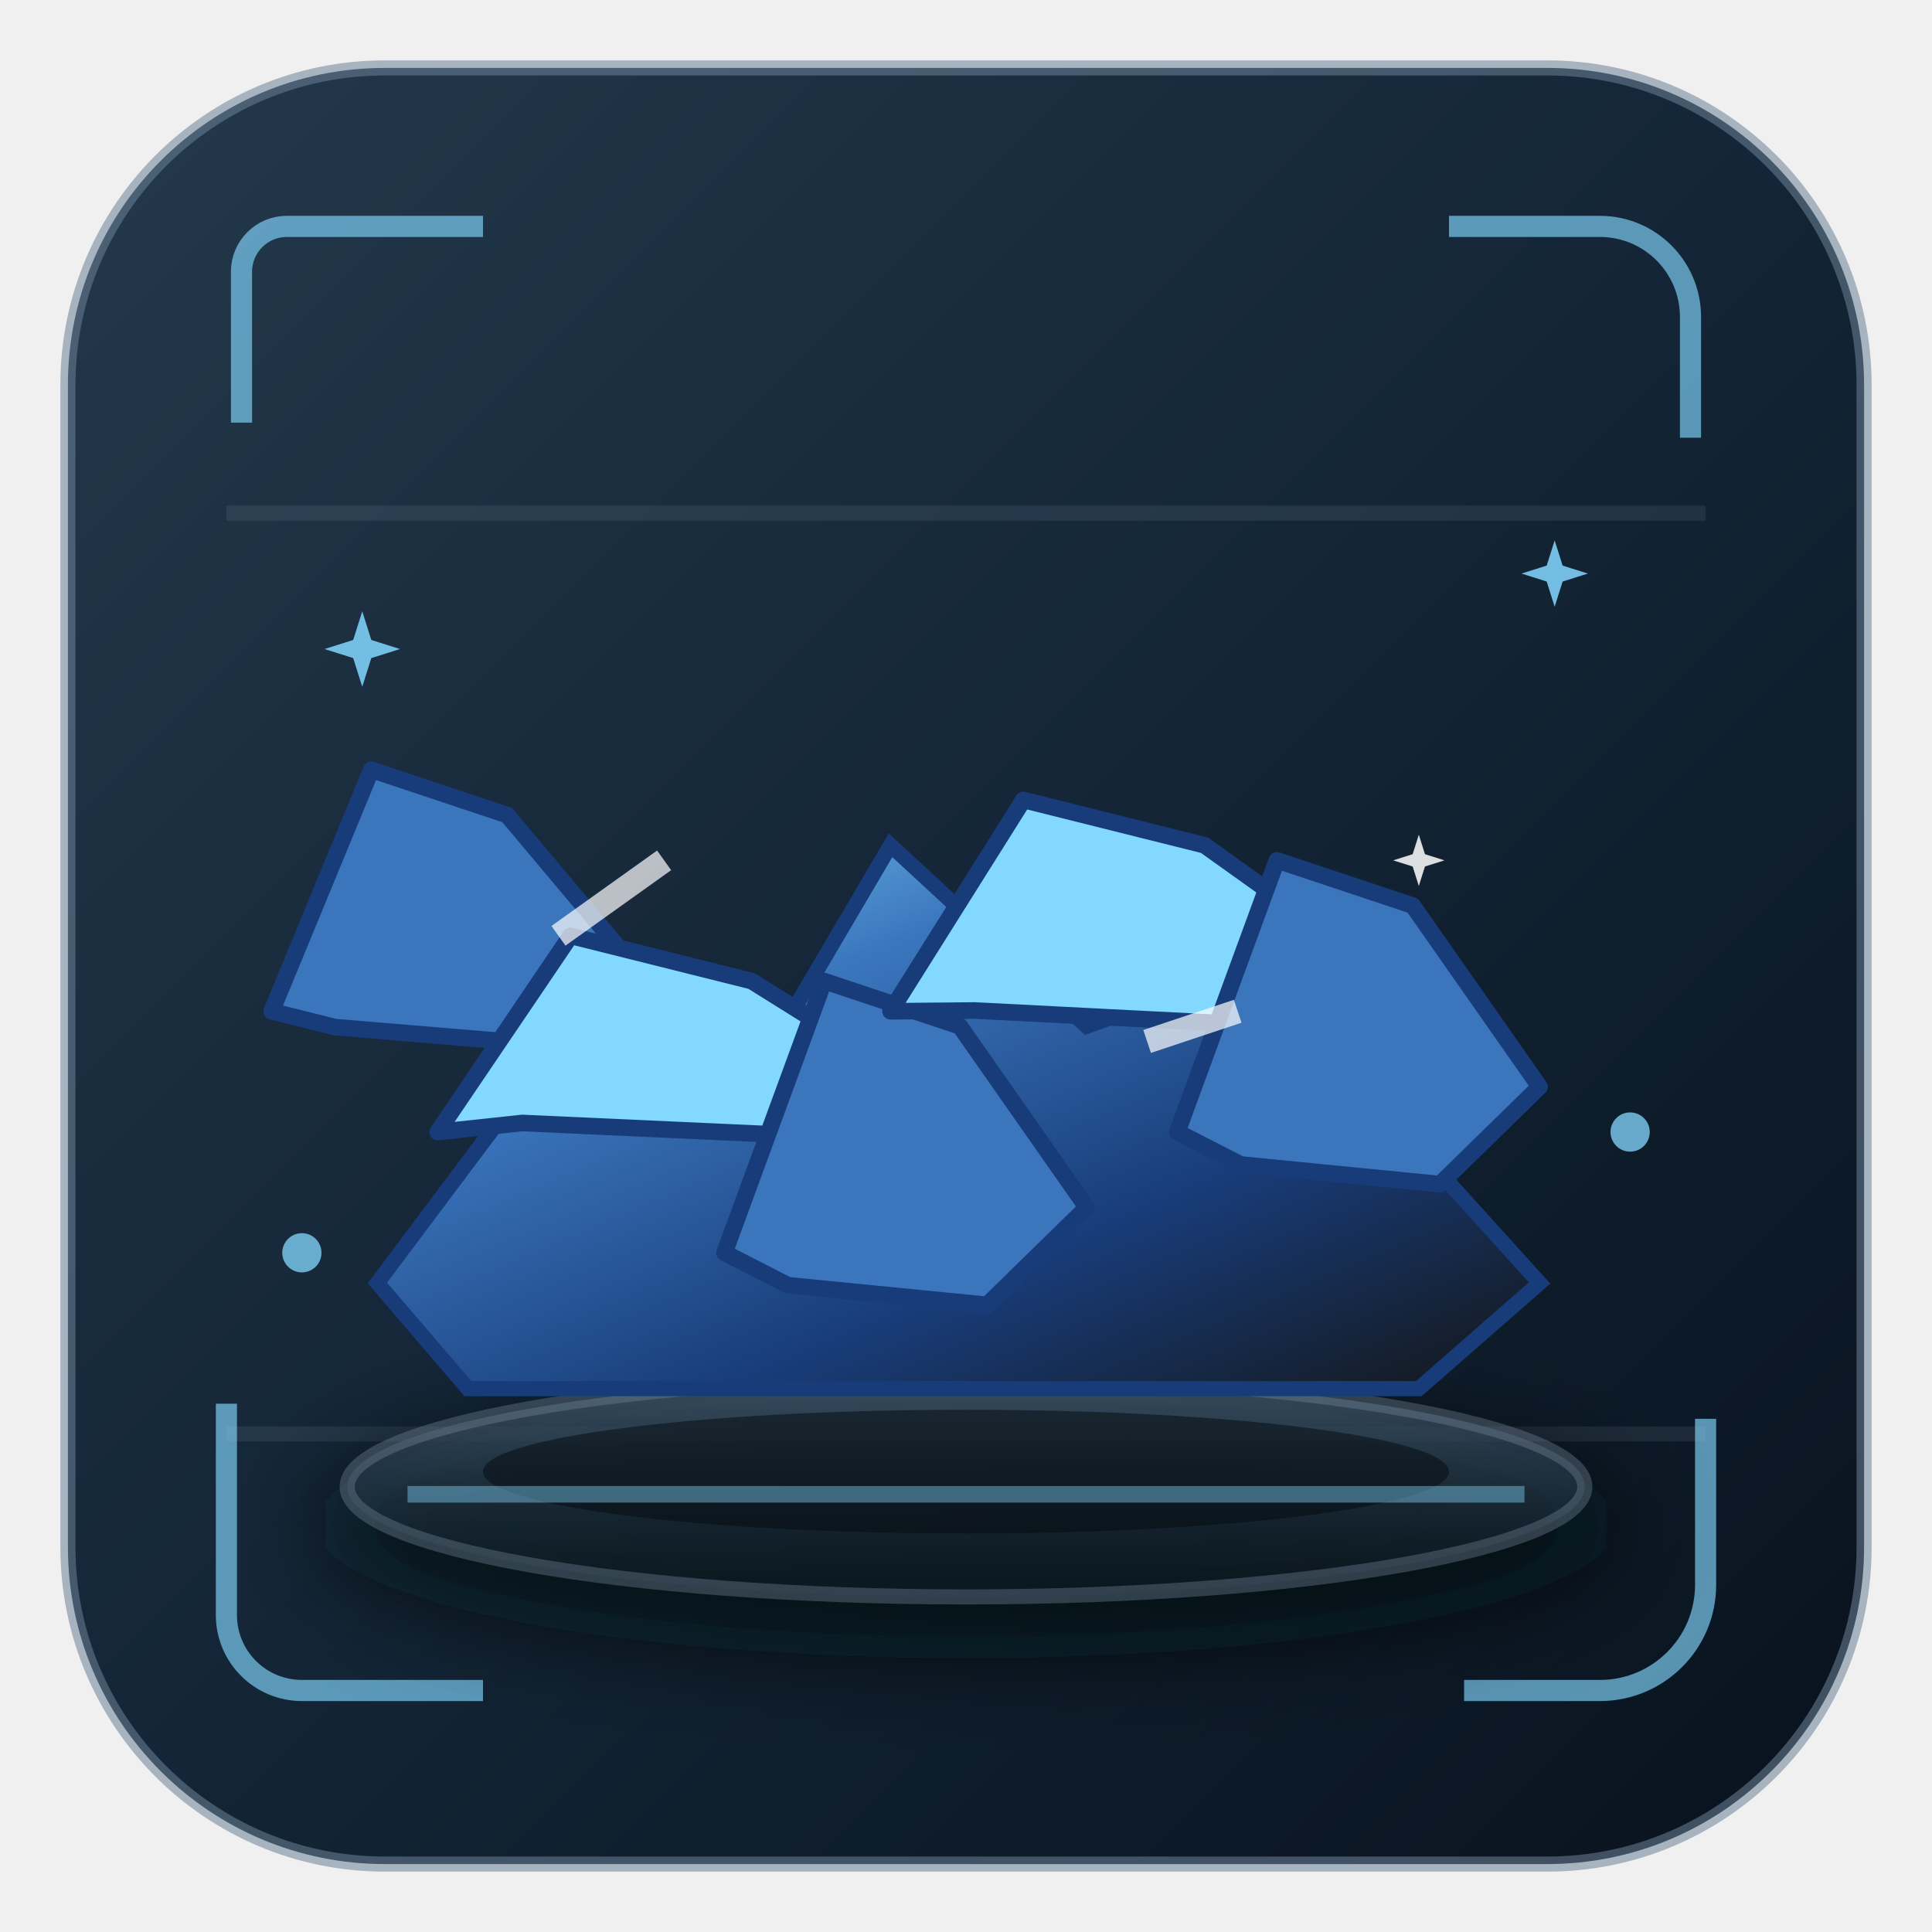
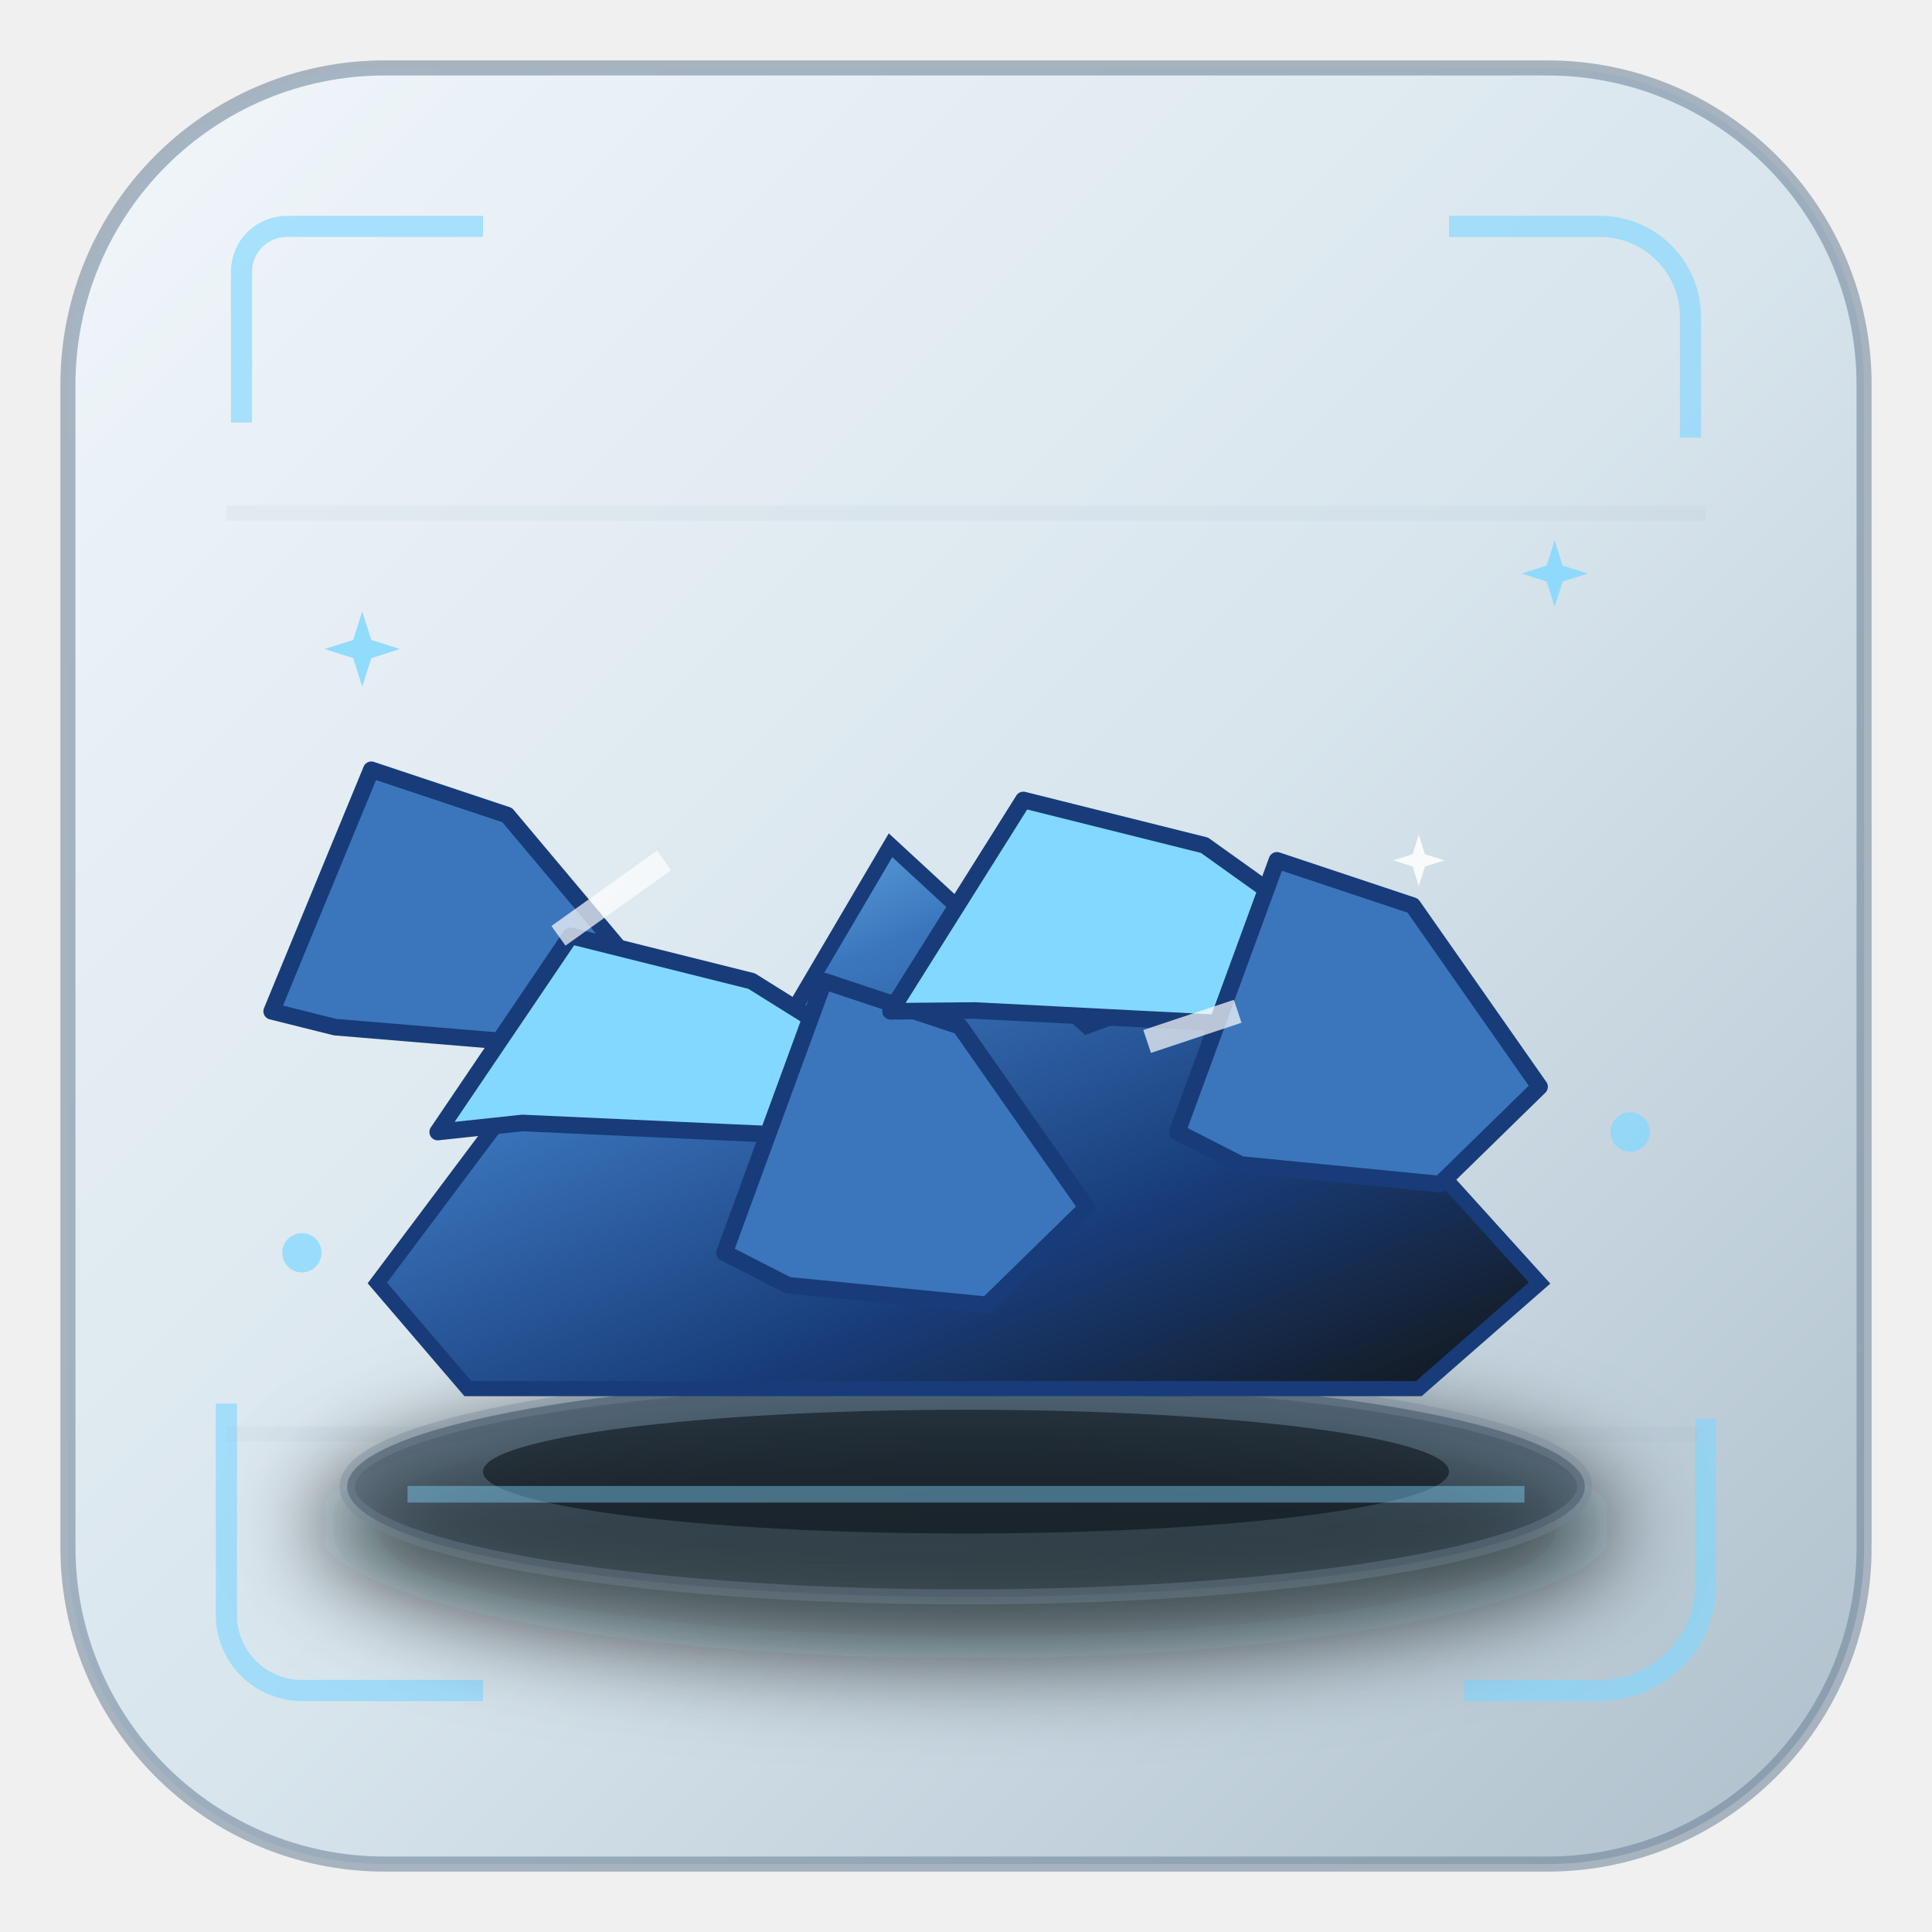
<svg xmlns="http://www.w3.org/2000/svg" width="128" height="128" viewBox="0 0 128 128" role="img" aria-labelledby="omega-cobalt-title omega-cobalt-desc" data-omega-icon-kind="resource" data-omega-icon-id="cobalt">
  <defs>
    <linearGradient id="omega-cobalt-bg" x1="0" y1="0" x2="1" y2="1">
-       <stop offset="0" stop-color="#24394c" />
-       <stop offset=".5" stop-color="#132536" />
-       <stop offset="1" stop-color="#08121d" />
+       <stop offset="0" stop-color="#f1f6fa" />
+       <stop offset=".52" stop-color="#d8e5ed" />
+       <stop offset="1" stop-color="#aebfcb" />
    </linearGradient>
    <linearGradient id="omega-cobalt-metal" x1="0" y1="0" x2=".9" y2="1">
      <stop offset="0" stop-color="#83d8ff" />
      <stop offset=".32" stop-color="#3b76bd" />
      <stop offset=".7" stop-color="#183c79" />
      <stop offset="1" stop-color="#141b24" />
    </linearGradient>
    <linearGradient id="omega-cobalt-top" x1="0" y1="0" x2="1" y2="1">
      <stop offset="0" stop-color="#ffffff" stop-opacity=".9" />
      <stop offset=".22" stop-color="#83d8ff" />
      <stop offset="1" stop-color="#3b76bd" />
    </linearGradient>
    <linearGradient id="omega-cobalt-side" x1="0" y1="0" x2="1" y2=".7">
      <stop offset="0" stop-color="#3b76bd" />
      <stop offset="1" stop-color="#183c79" />
    </linearGradient>
    <linearGradient id="omega-cobalt-floor" x1="0" y1="0" x2="0" y2="1">
      <stop offset="0" stop-color="#41576b" stop-opacity=".85" />
      <stop offset="1" stop-color="#172534" stop-opacity=".25" />
    </linearGradient>
    <filter id="omega-cobalt-shadow" x="-40%" y="-40%" width="180%" height="200%">
      <feGaussianBlur stdDeviation="3.1" />
    </filter>
  </defs>
  <rect x="4.5" y="4.5" width="119" height="119" rx="21" fill="url(#omega-cobalt-bg)" stroke="#6b8297" stroke-opacity=".55" stroke-width="1" />
  <path d="M16 28V18a3 3 0 0 1 3-3h13M96 15h10a6 6 0 0 1 6 6v8M15 93v14a5 5 0 0 0 5 5h12M97 112h9a7 7 0 0 0 7-7V94" fill="none" stroke="#83d8ff" stroke-opacity=".65" stroke-width="1.4" />
  <path d="M15 34H113M15 95H113" stroke="#a5bac8" stroke-opacity=".11" />
  <ellipse cx="64" cy="101" rx="43" ry="8.8" fill="#02070d" opacity=".7" filter="url(#omega-cobalt-shadow)" />
  <ellipse cx="64" cy="98.5" rx="41" ry="7.3" fill="url(#omega-cobalt-floor)" stroke="#75889a" stroke-opacity=".38" />
  <ellipse cx="64" cy="97.5" rx="32" ry="4.1" fill="#030a10" opacity=".52" />
  <path d="M25 85 37 69 49 73 59 56 72 68 83 64 102 85 94 92H31Z" fill="url(#omega-cobalt-metal)" stroke="#183c79" stroke-width="1" />
  <path d="M18 67 24.6 51 33.6 54 42 64 35.4 69.15 22.2 68.05Z" fill="#3b76bd" stroke="#183c79" stroke-width="1.1" stroke-linejoin="round" />
  <path d="M29 75 37.8 62 49.8 65 61 72 52.2 75.2 34.6 74.4Z" fill="#83d8ff" stroke="#183c79" stroke-width="1.1" stroke-linejoin="round" />
  <path d="M48 83 54.6 65 63.6 68 72 80 65.4 86.45 52.2 85.15Z" fill="#3b76bd" stroke="#183c79" stroke-width="1.1" stroke-linejoin="round" />
  <path d="M59 67 67.8 53 79.8 56 91 64 82.2 67.85 64.6 66.95Z" fill="#83d8ff" stroke="#183c79" stroke-width="1.1" stroke-linejoin="round" />
  <path d="M78 75 84.6 57 93.6 60 102 72 95.4 78.45 82.2 77.15Z" fill="#3b76bd" stroke="#183c79" stroke-width="1.1" stroke-linejoin="round" />
  <path d="M37 62 44 57M76 69 82 67" stroke="#fff" stroke-opacity=".7" stroke-width="1.6" />
  <path d="M24 40.5L24.6 42.4 26.5 43 24.6 43.6 24 45.5 23.4 43.6 21.5 43 23.4 42.4Z" fill="#83d8ff" opacity=".85" />
  <path d="M103 35.8L103.528 37.472 105.2 38 103.528 38.528 103 40.2 102.472 38.528 100.8 38 102.472 37.472Z" fill="#83d8ff" opacity=".85" />
  <path d="M94 55.3L94.408 56.592 95.7 57 94.408 57.408 94 58.7 93.592 57.408 92.3 57 93.592 56.592Z" fill="#fff" opacity=".85" />
  <path d="M27 99H101" stroke="#83d8ff" stroke-opacity=".42" stroke-width="1.1" />
  <circle cx="20" cy="83" r="1.3" fill="#83d8ff" opacity=".75" />
  <circle cx="108" cy="75" r="1.3" fill="#83d8ff" opacity=".75" />
</svg>
